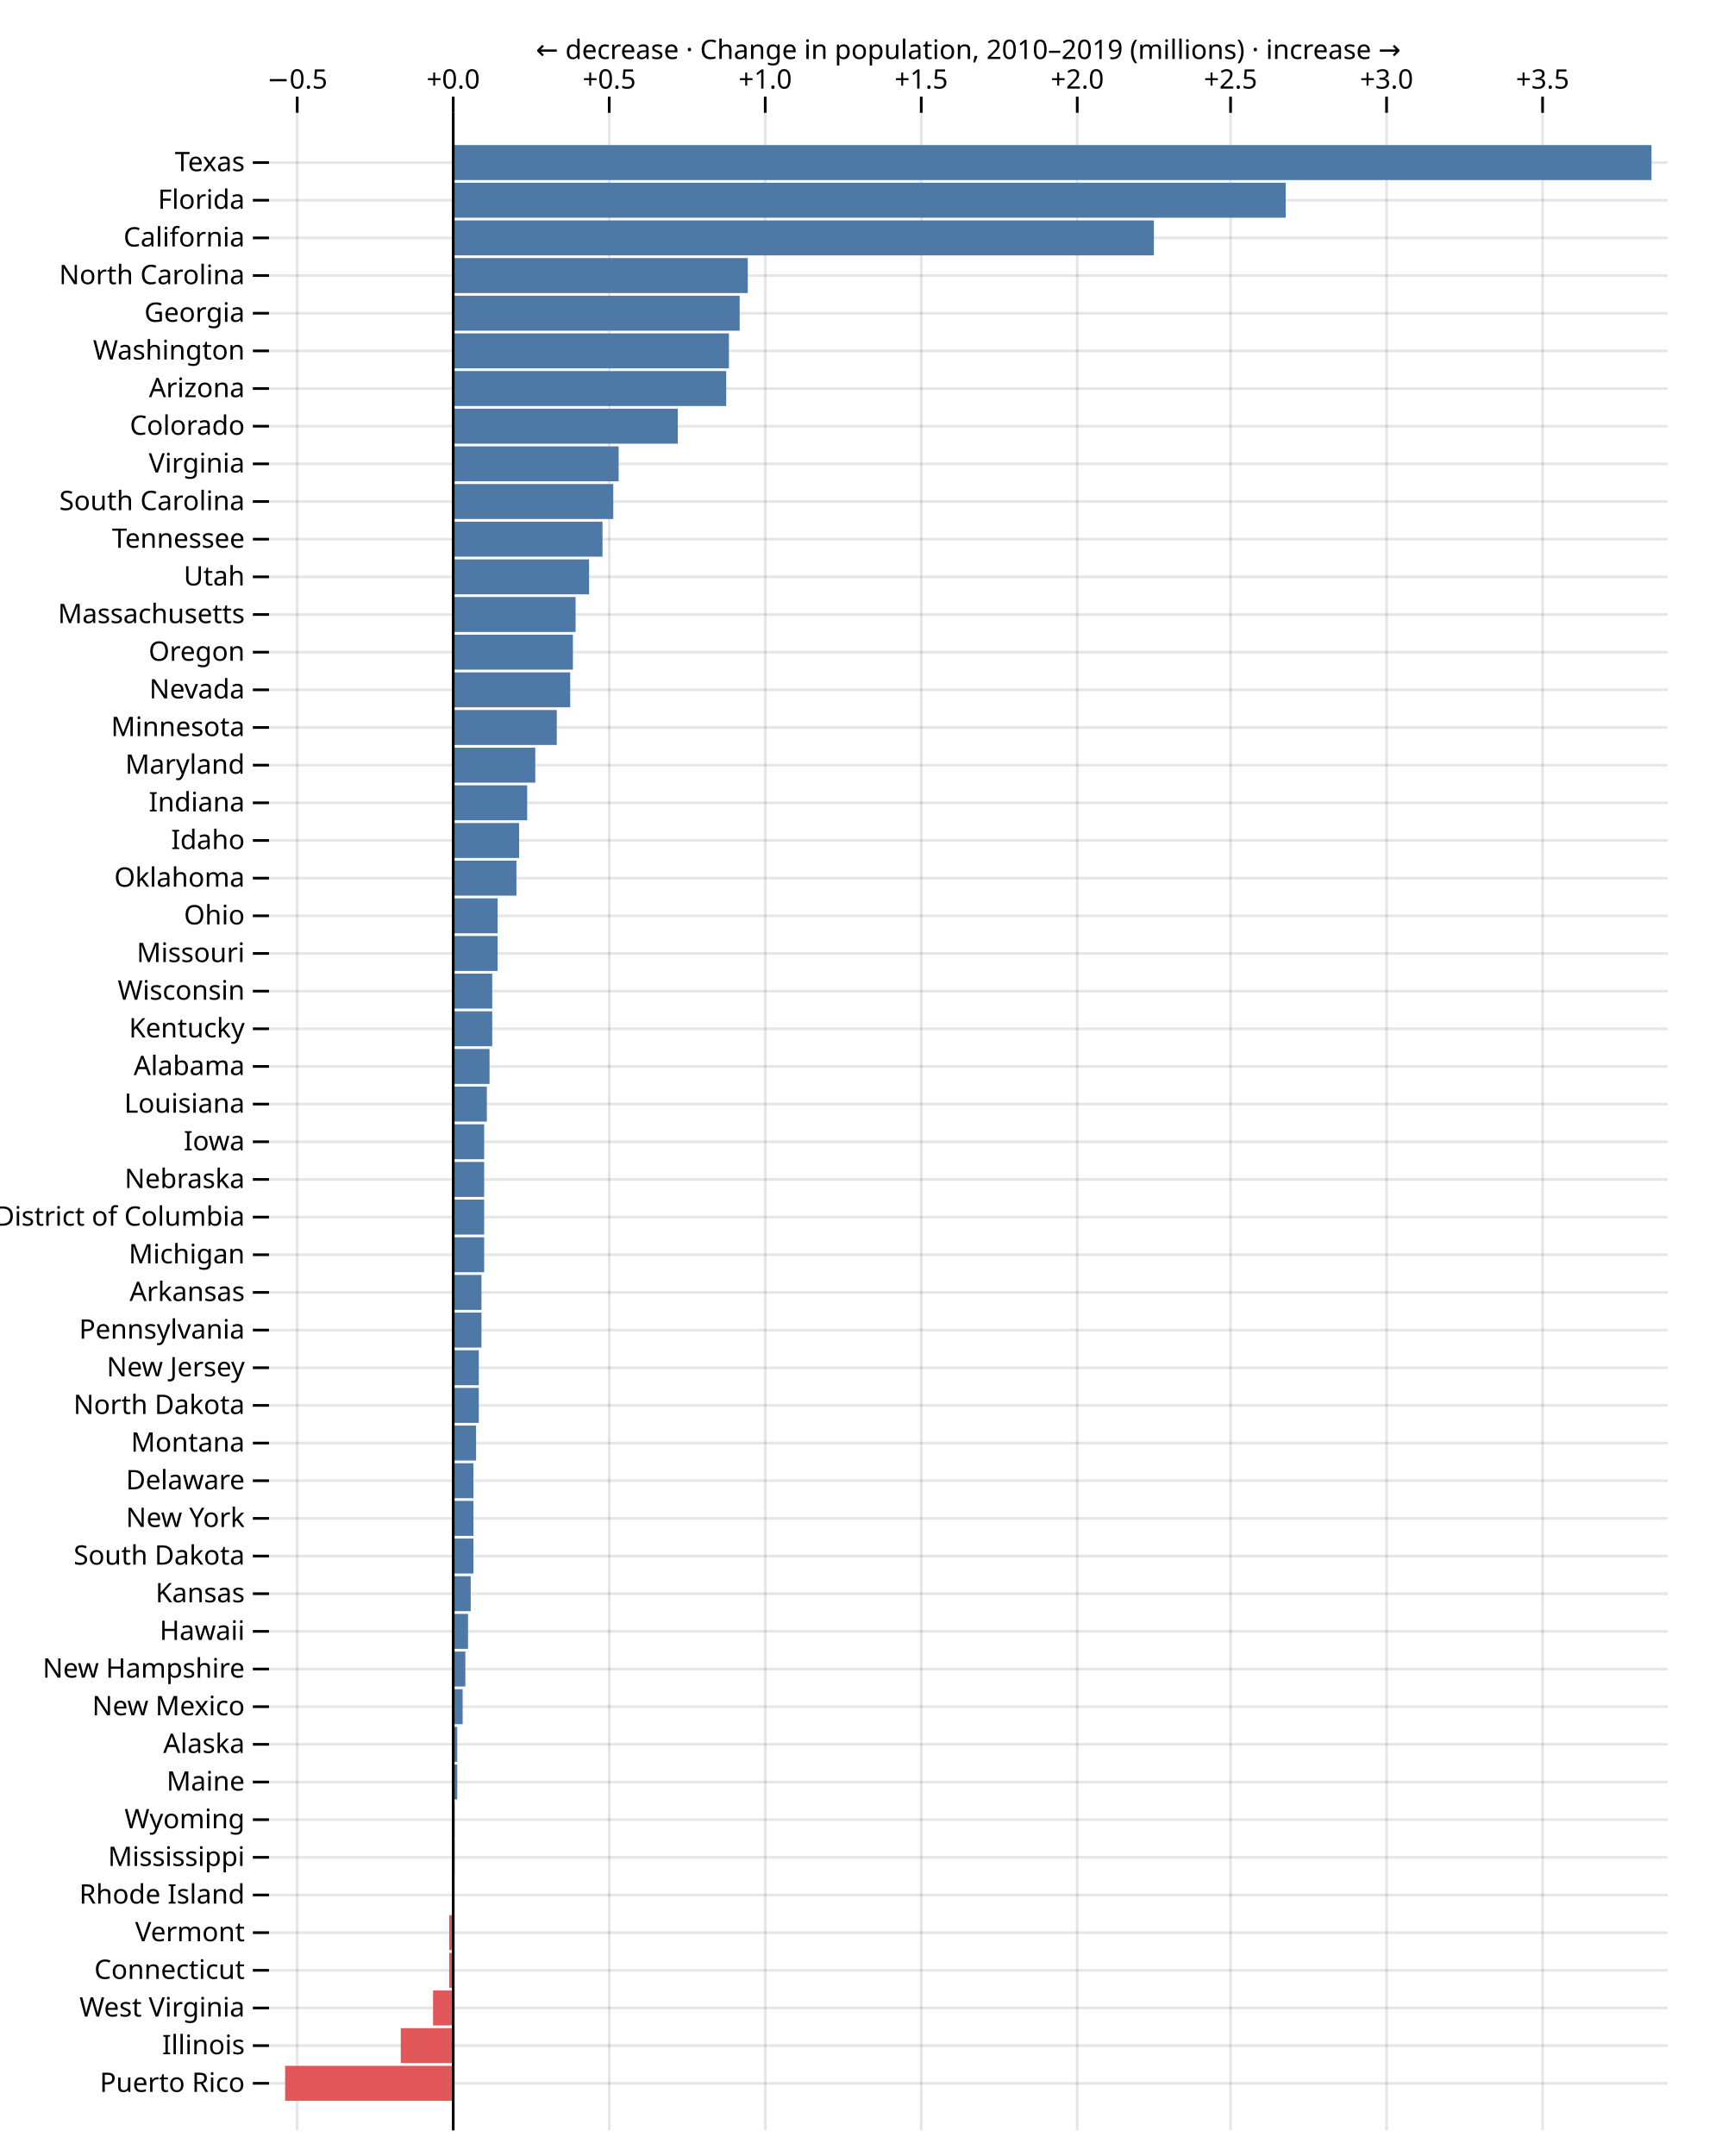
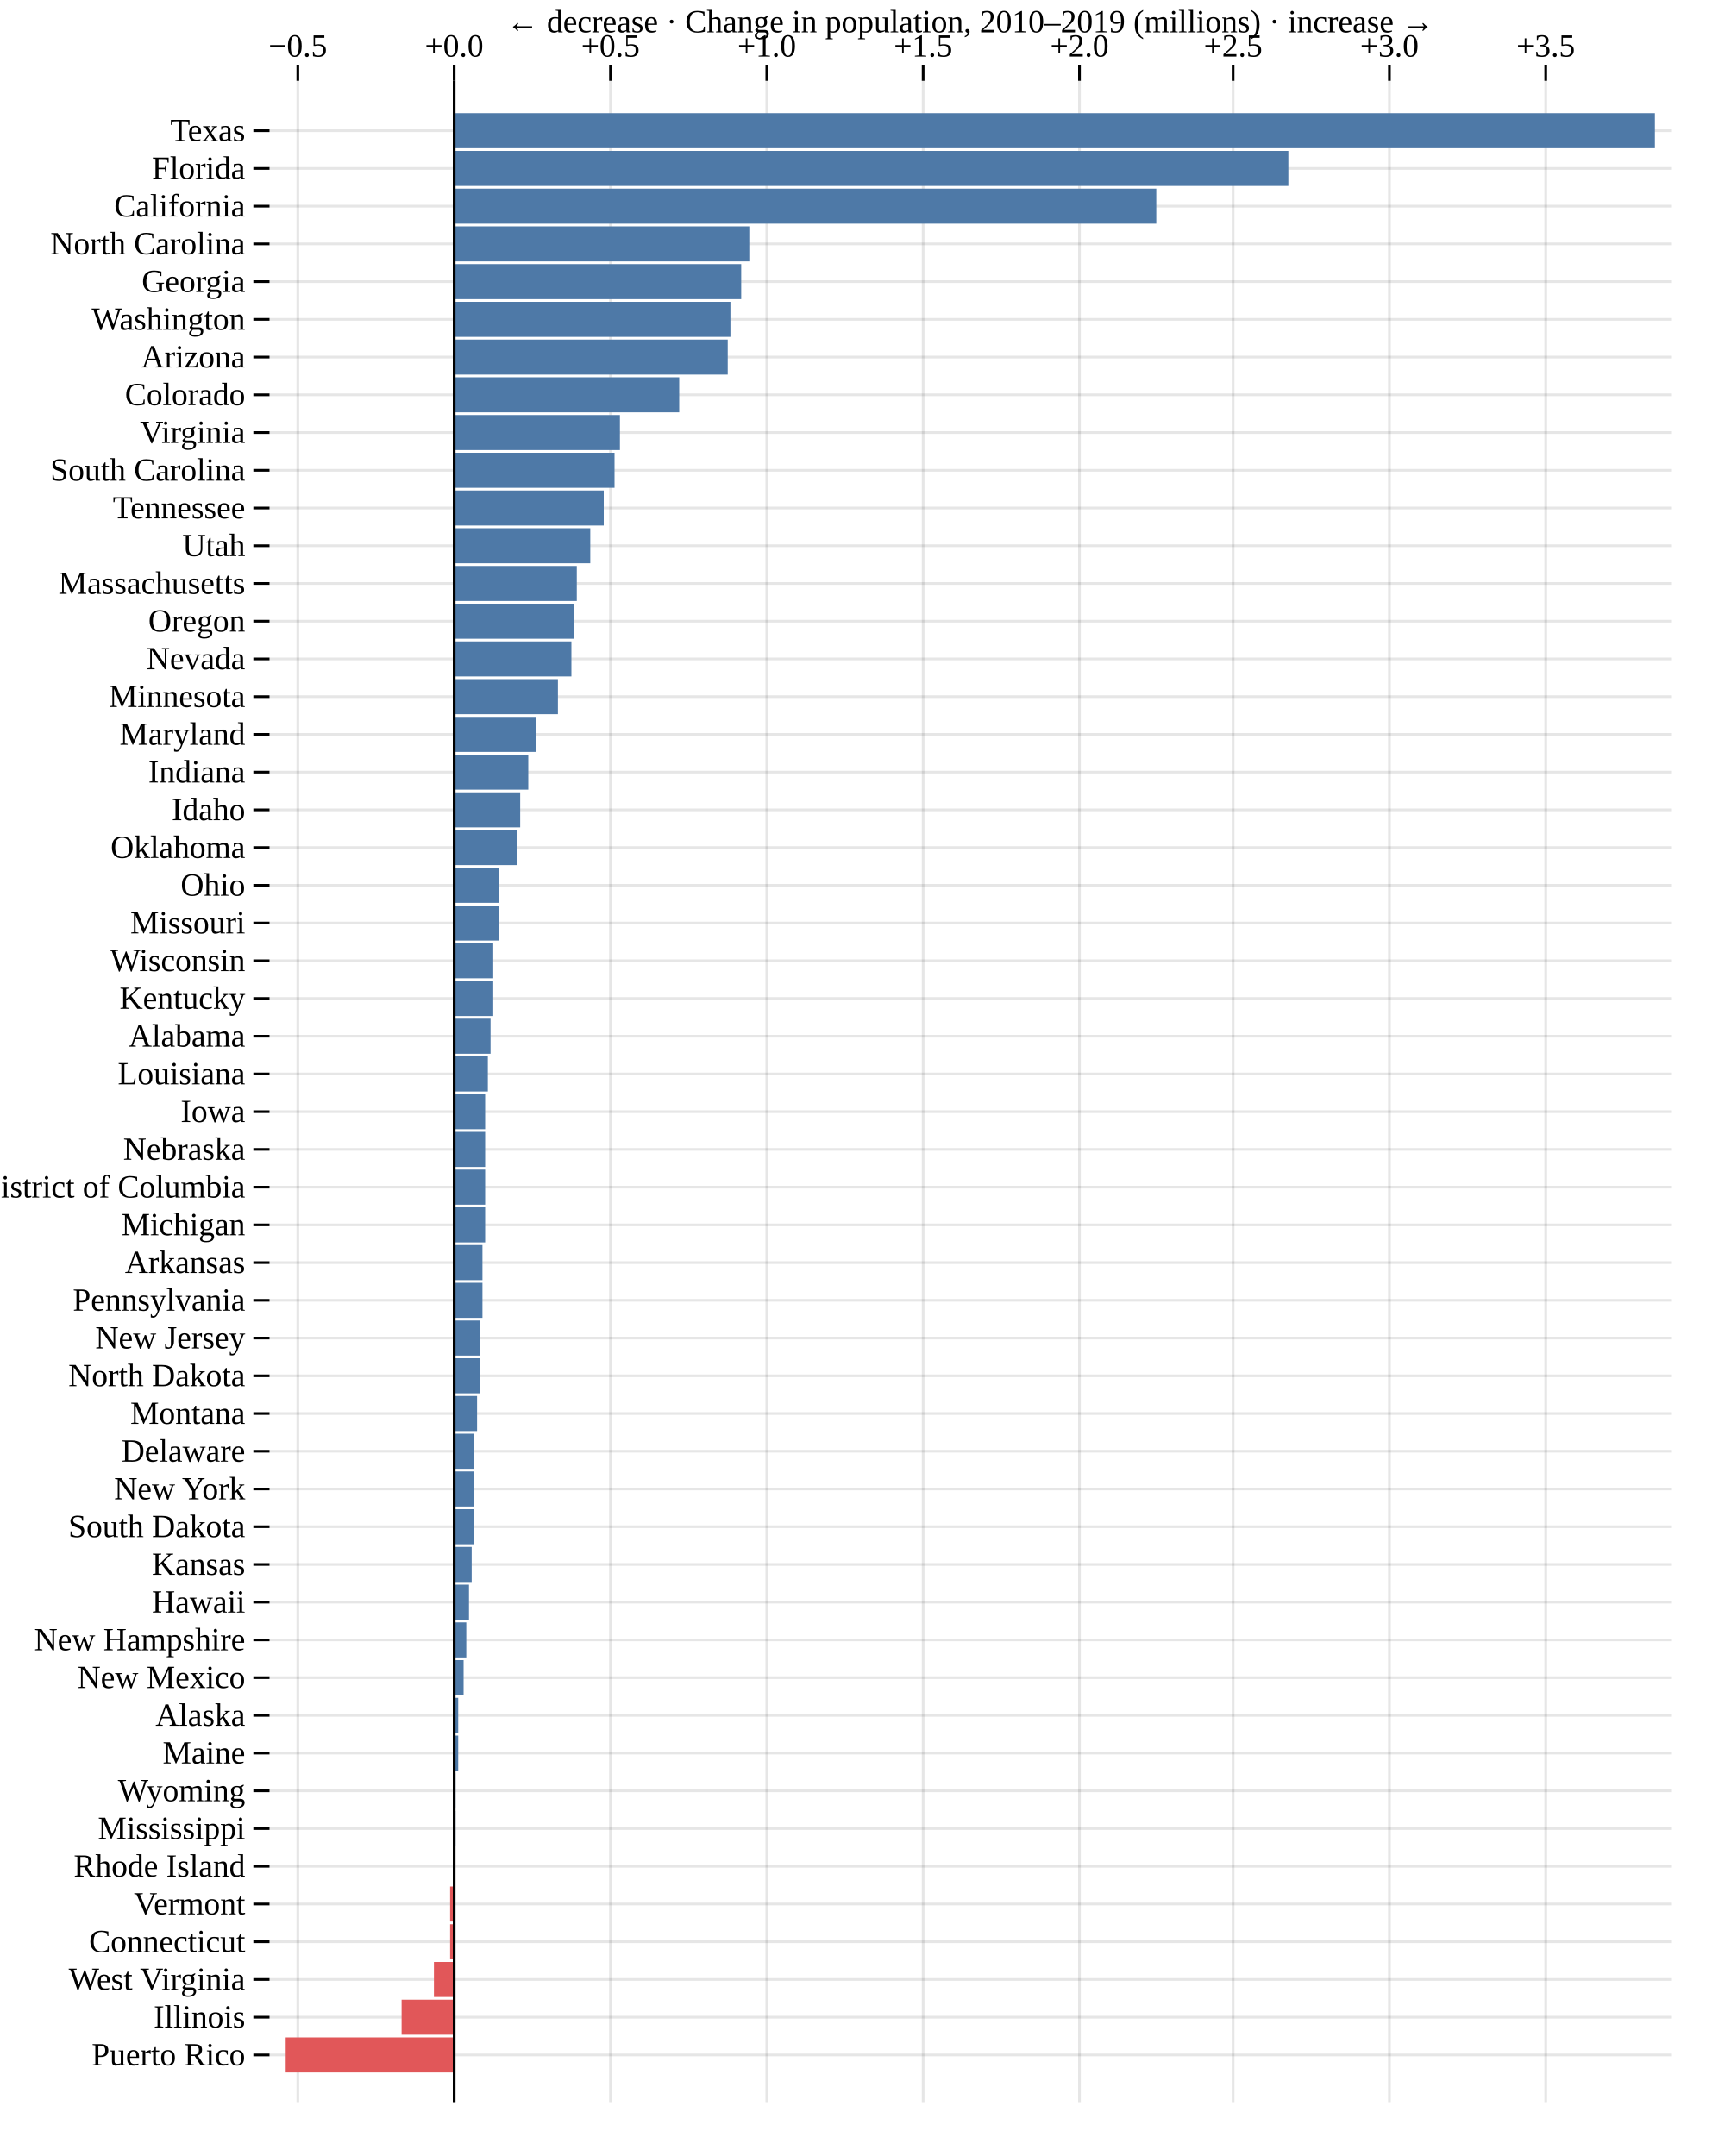
- <svg xmlns="http://www.w3.org/2000/svg" class="plot" fill="currentColor" text-anchor="middle" width="640" height="800" style="display: block; font-size: 10px; font-family: sans-serif; background: white; height: auto; max-width: 100%;">
-   <style>
-     .plot text {
-       white-space: pre;
-     }
-   </style>
+ <svg xmlns="http://www.w3.org/2000/svg" class="plot" fill="currentColor" text-anchor="middle" width="640" height="800" viewBox="0 0 640 800">
  <g transform="translate(100,0)" fill="none" text-anchor="end">
    <g class="tick" opacity="1" transform="translate(0,48.5)">
      <line stroke="currentColor" x2="-6" />
      <line stroke="currentColor" x2="520" stroke-opacity="0.1" />
      <text fill="currentColor" x="-9" dy="0.32em">Texas</text>
    </g>
    <g class="tick" opacity="1" transform="translate(0,62.5)">
      <line stroke="currentColor" x2="-6" />
      <line stroke="currentColor" x2="520" stroke-opacity="0.1" />
      <text fill="currentColor" x="-9" dy="0.32em">Florida</text>
    </g>
    <g class="tick" opacity="1" transform="translate(0,76.5)">
      <line stroke="currentColor" x2="-6" />
      <line stroke="currentColor" x2="520" stroke-opacity="0.1" />
      <text fill="currentColor" x="-9" dy="0.32em">California</text>
    </g>
    <g class="tick" opacity="1" transform="translate(0,90.5)">
      <line stroke="currentColor" x2="-6" />
      <line stroke="currentColor" x2="520" stroke-opacity="0.1" />
      <text fill="currentColor" x="-9" dy="0.32em">North Carolina</text>
    </g>
    <g class="tick" opacity="1" transform="translate(0,104.5)">
      <line stroke="currentColor" x2="-6" />
      <line stroke="currentColor" x2="520" stroke-opacity="0.1" />
      <text fill="currentColor" x="-9" dy="0.32em">Georgia</text>
    </g>
    <g class="tick" opacity="1" transform="translate(0,118.5)">
      <line stroke="currentColor" x2="-6" />
      <line stroke="currentColor" x2="520" stroke-opacity="0.1" />
      <text fill="currentColor" x="-9" dy="0.32em">Washington</text>
    </g>
    <g class="tick" opacity="1" transform="translate(0,132.5)">
      <line stroke="currentColor" x2="-6" />
      <line stroke="currentColor" x2="520" stroke-opacity="0.1" />
      <text fill="currentColor" x="-9" dy="0.32em">Arizona</text>
    </g>
    <g class="tick" opacity="1" transform="translate(0,146.5)">
      <line stroke="currentColor" x2="-6" />
      <line stroke="currentColor" x2="520" stroke-opacity="0.1" />
      <text fill="currentColor" x="-9" dy="0.32em">Colorado</text>
    </g>
    <g class="tick" opacity="1" transform="translate(0,160.5)">
      <line stroke="currentColor" x2="-6" />
      <line stroke="currentColor" x2="520" stroke-opacity="0.1" />
      <text fill="currentColor" x="-9" dy="0.32em">Virginia</text>
    </g>
    <g class="tick" opacity="1" transform="translate(0,174.5)">
      <line stroke="currentColor" x2="-6" />
      <line stroke="currentColor" x2="520" stroke-opacity="0.1" />
      <text fill="currentColor" x="-9" dy="0.32em">South Carolina</text>
    </g>
    <g class="tick" opacity="1" transform="translate(0,188.5)">
      <line stroke="currentColor" x2="-6" />
      <line stroke="currentColor" x2="520" stroke-opacity="0.1" />
      <text fill="currentColor" x="-9" dy="0.32em">Tennessee</text>
    </g>
    <g class="tick" opacity="1" transform="translate(0,202.5)">
      <line stroke="currentColor" x2="-6" />
      <line stroke="currentColor" x2="520" stroke-opacity="0.1" />
      <text fill="currentColor" x="-9" dy="0.32em">Utah</text>
    </g>
    <g class="tick" opacity="1" transform="translate(0,216.5)">
      <line stroke="currentColor" x2="-6" />
      <line stroke="currentColor" x2="520" stroke-opacity="0.1" />
      <text fill="currentColor" x="-9" dy="0.32em">Massachusetts</text>
    </g>
    <g class="tick" opacity="1" transform="translate(0,230.5)">
      <line stroke="currentColor" x2="-6" />
      <line stroke="currentColor" x2="520" stroke-opacity="0.1" />
      <text fill="currentColor" x="-9" dy="0.32em">Oregon</text>
    </g>
    <g class="tick" opacity="1" transform="translate(0,244.5)">
      <line stroke="currentColor" x2="-6" />
      <line stroke="currentColor" x2="520" stroke-opacity="0.1" />
      <text fill="currentColor" x="-9" dy="0.32em">Nevada</text>
    </g>
    <g class="tick" opacity="1" transform="translate(0,258.5)">
      <line stroke="currentColor" x2="-6" />
      <line stroke="currentColor" x2="520" stroke-opacity="0.1" />
      <text fill="currentColor" x="-9" dy="0.32em">Minnesota</text>
    </g>
    <g class="tick" opacity="1" transform="translate(0,272.5)">
      <line stroke="currentColor" x2="-6" />
      <line stroke="currentColor" x2="520" stroke-opacity="0.1" />
      <text fill="currentColor" x="-9" dy="0.32em">Maryland</text>
    </g>
    <g class="tick" opacity="1" transform="translate(0,286.5)">
      <line stroke="currentColor" x2="-6" />
      <line stroke="currentColor" x2="520" stroke-opacity="0.1" />
      <text fill="currentColor" x="-9" dy="0.32em">Indiana</text>
    </g>
    <g class="tick" opacity="1" transform="translate(0,300.5)">
      <line stroke="currentColor" x2="-6" />
      <line stroke="currentColor" x2="520" stroke-opacity="0.1" />
      <text fill="currentColor" x="-9" dy="0.32em">Idaho</text>
    </g>
    <g class="tick" opacity="1" transform="translate(0,314.5)">
      <line stroke="currentColor" x2="-6" />
      <line stroke="currentColor" x2="520" stroke-opacity="0.1" />
      <text fill="currentColor" x="-9" dy="0.32em">Oklahoma</text>
    </g>
    <g class="tick" opacity="1" transform="translate(0,328.5)">
      <line stroke="currentColor" x2="-6" />
      <line stroke="currentColor" x2="520" stroke-opacity="0.1" />
      <text fill="currentColor" x="-9" dy="0.32em">Ohio</text>
    </g>
    <g class="tick" opacity="1" transform="translate(0,342.5)">
      <line stroke="currentColor" x2="-6" />
      <line stroke="currentColor" x2="520" stroke-opacity="0.1" />
      <text fill="currentColor" x="-9" dy="0.32em">Missouri</text>
    </g>
    <g class="tick" opacity="1" transform="translate(0,356.5)">
      <line stroke="currentColor" x2="-6" />
      <line stroke="currentColor" x2="520" stroke-opacity="0.1" />
      <text fill="currentColor" x="-9" dy="0.32em">Wisconsin</text>
    </g>
    <g class="tick" opacity="1" transform="translate(0,370.5)">
      <line stroke="currentColor" x2="-6" />
      <line stroke="currentColor" x2="520" stroke-opacity="0.1" />
      <text fill="currentColor" x="-9" dy="0.32em">Kentucky</text>
    </g>
    <g class="tick" opacity="1" transform="translate(0,384.5)">
      <line stroke="currentColor" x2="-6" />
      <line stroke="currentColor" x2="520" stroke-opacity="0.1" />
      <text fill="currentColor" x="-9" dy="0.32em">Alabama</text>
    </g>
    <g class="tick" opacity="1" transform="translate(0,398.5)">
      <line stroke="currentColor" x2="-6" />
      <line stroke="currentColor" x2="520" stroke-opacity="0.1" />
      <text fill="currentColor" x="-9" dy="0.32em">Louisiana</text>
    </g>
    <g class="tick" opacity="1" transform="translate(0,412.5)">
      <line stroke="currentColor" x2="-6" />
      <line stroke="currentColor" x2="520" stroke-opacity="0.1" />
      <text fill="currentColor" x="-9" dy="0.32em">Iowa</text>
    </g>
    <g class="tick" opacity="1" transform="translate(0,426.5)">
      <line stroke="currentColor" x2="-6" />
      <line stroke="currentColor" x2="520" stroke-opacity="0.1" />
      <text fill="currentColor" x="-9" dy="0.32em">Nebraska</text>
    </g>
    <g class="tick" opacity="1" transform="translate(0,440.5)">
      <line stroke="currentColor" x2="-6" />
      <line stroke="currentColor" x2="520" stroke-opacity="0.1" />
      <text fill="currentColor" x="-9" dy="0.32em">District of Columbia</text>
    </g>
    <g class="tick" opacity="1" transform="translate(0,454.5)">
      <line stroke="currentColor" x2="-6" />
      <line stroke="currentColor" x2="520" stroke-opacity="0.1" />
      <text fill="currentColor" x="-9" dy="0.32em">Michigan</text>
    </g>
    <g class="tick" opacity="1" transform="translate(0,468.5)">
      <line stroke="currentColor" x2="-6" />
      <line stroke="currentColor" x2="520" stroke-opacity="0.1" />
      <text fill="currentColor" x="-9" dy="0.32em">Arkansas</text>
    </g>
    <g class="tick" opacity="1" transform="translate(0,482.5)">
      <line stroke="currentColor" x2="-6" />
      <line stroke="currentColor" x2="520" stroke-opacity="0.1" />
      <text fill="currentColor" x="-9" dy="0.32em">Pennsylvania</text>
    </g>
    <g class="tick" opacity="1" transform="translate(0,496.5)">
      <line stroke="currentColor" x2="-6" />
      <line stroke="currentColor" x2="520" stroke-opacity="0.1" />
      <text fill="currentColor" x="-9" dy="0.32em">New Jersey</text>
    </g>
    <g class="tick" opacity="1" transform="translate(0,510.5)">
      <line stroke="currentColor" x2="-6" />
      <line stroke="currentColor" x2="520" stroke-opacity="0.1" />
      <text fill="currentColor" x="-9" dy="0.32em">North Dakota</text>
    </g>
    <g class="tick" opacity="1" transform="translate(0,524.5)">
      <line stroke="currentColor" x2="-6" />
      <line stroke="currentColor" x2="520" stroke-opacity="0.1" />
      <text fill="currentColor" x="-9" dy="0.32em">Montana</text>
    </g>
    <g class="tick" opacity="1" transform="translate(0,538.5)">
      <line stroke="currentColor" x2="-6" />
      <line stroke="currentColor" x2="520" stroke-opacity="0.1" />
      <text fill="currentColor" x="-9" dy="0.32em">Delaware</text>
    </g>
    <g class="tick" opacity="1" transform="translate(0,552.5)">
      <line stroke="currentColor" x2="-6" />
      <line stroke="currentColor" x2="520" stroke-opacity="0.1" />
      <text fill="currentColor" x="-9" dy="0.32em">New York</text>
    </g>
    <g class="tick" opacity="1" transform="translate(0,566.5)">
      <line stroke="currentColor" x2="-6" />
      <line stroke="currentColor" x2="520" stroke-opacity="0.1" />
      <text fill="currentColor" x="-9" dy="0.32em">South Dakota</text>
    </g>
    <g class="tick" opacity="1" transform="translate(0,580.5)">
      <line stroke="currentColor" x2="-6" />
      <line stroke="currentColor" x2="520" stroke-opacity="0.1" />
      <text fill="currentColor" x="-9" dy="0.32em">Kansas</text>
    </g>
    <g class="tick" opacity="1" transform="translate(0,594.5)">
      <line stroke="currentColor" x2="-6" />
      <line stroke="currentColor" x2="520" stroke-opacity="0.1" />
      <text fill="currentColor" x="-9" dy="0.32em">Hawaii</text>
    </g>
    <g class="tick" opacity="1" transform="translate(0,608.5)">
      <line stroke="currentColor" x2="-6" />
      <line stroke="currentColor" x2="520" stroke-opacity="0.1" />
      <text fill="currentColor" x="-9" dy="0.32em">New Hampshire</text>
    </g>
    <g class="tick" opacity="1" transform="translate(0,622.5)">
      <line stroke="currentColor" x2="-6" />
      <line stroke="currentColor" x2="520" stroke-opacity="0.1" />
      <text fill="currentColor" x="-9" dy="0.32em">New Mexico</text>
    </g>
    <g class="tick" opacity="1" transform="translate(0,636.5)">
      <line stroke="currentColor" x2="-6" />
      <line stroke="currentColor" x2="520" stroke-opacity="0.1" />
      <text fill="currentColor" x="-9" dy="0.32em">Alaska</text>
    </g>
    <g class="tick" opacity="1" transform="translate(0,650.5)">
      <line stroke="currentColor" x2="-6" />
      <line stroke="currentColor" x2="520" stroke-opacity="0.1" />
      <text fill="currentColor" x="-9" dy="0.32em">Maine</text>
    </g>
    <g class="tick" opacity="1" transform="translate(0,664.5)">
      <line stroke="currentColor" x2="-6" />
      <line stroke="currentColor" x2="520" stroke-opacity="0.1" />
      <text fill="currentColor" x="-9" dy="0.32em">Wyoming</text>
    </g>
    <g class="tick" opacity="1" transform="translate(0,678.5)">
      <line stroke="currentColor" x2="-6" />
      <line stroke="currentColor" x2="520" stroke-opacity="0.1" />
      <text fill="currentColor" x="-9" dy="0.32em">Mississippi</text>
    </g>
    <g class="tick" opacity="1" transform="translate(0,692.5)">
      <line stroke="currentColor" x2="-6" />
      <line stroke="currentColor" x2="520" stroke-opacity="0.1" />
      <text fill="currentColor" x="-9" dy="0.32em">Rhode Island</text>
    </g>
    <g class="tick" opacity="1" transform="translate(0,706.5)">
      <line stroke="currentColor" x2="-6" />
      <line stroke="currentColor" x2="520" stroke-opacity="0.1" />
      <text fill="currentColor" x="-9" dy="0.32em">Vermont</text>
    </g>
    <g class="tick" opacity="1" transform="translate(0,720.5)">
      <line stroke="currentColor" x2="-6" />
      <line stroke="currentColor" x2="520" stroke-opacity="0.1" />
      <text fill="currentColor" x="-9" dy="0.32em">Connecticut</text>
    </g>
    <g class="tick" opacity="1" transform="translate(0,734.5)">
      <line stroke="currentColor" x2="-6" />
      <line stroke="currentColor" x2="520" stroke-opacity="0.1" />
      <text fill="currentColor" x="-9" dy="0.32em">West Virginia</text>
    </g>
    <g class="tick" opacity="1" transform="translate(0,748.5)">
      <line stroke="currentColor" x2="-6" />
      <line stroke="currentColor" x2="520" stroke-opacity="0.1" />
      <text fill="currentColor" x="-9" dy="0.32em">Illinois</text>
    </g>
    <g class="tick" opacity="1" transform="translate(0,762.5)">
      <line stroke="currentColor" x2="-6" />
      <line stroke="currentColor" x2="520" stroke-opacity="0.1" />
      <text fill="currentColor" x="-9" dy="0.32em">Puerto Rico</text>
    </g>
  </g>
  <g transform="translate(0,30)" fill="none" text-anchor="middle">
    <g class="tick" opacity="1" transform="translate(110.5,0)">
      <line stroke="currentColor" y2="-6" />
      <line stroke="currentColor" y2="750" stroke-opacity="0.1" />
      <text fill="currentColor" y="-9" dy="0em">−0.5</text>
    </g>
    <g class="tick" opacity="1" transform="translate(168.5,0)">
      <line stroke="currentColor" y2="-6" />
      <line stroke="currentColor" y2="750" stroke-opacity="0.1" />
      <text fill="currentColor" y="-9" dy="0em">+0.0</text>
    </g>
    <g class="tick" opacity="1" transform="translate(226.5,0)">
      <line stroke="currentColor" y2="-6" />
      <line stroke="currentColor" y2="750" stroke-opacity="0.1" />
      <text fill="currentColor" y="-9" dy="0em">+0.5</text>
    </g>
    <g class="tick" opacity="1" transform="translate(284.5,0)">
      <line stroke="currentColor" y2="-6" />
      <line stroke="currentColor" y2="750" stroke-opacity="0.1" />
      <text fill="currentColor" y="-9" dy="0em">+1.0</text>
    </g>
    <g class="tick" opacity="1" transform="translate(342.5,0)">
      <line stroke="currentColor" y2="-6" />
      <line stroke="currentColor" y2="750" stroke-opacity="0.1" />
      <text fill="currentColor" y="-9" dy="0em">+1.5</text>
    </g>
    <g class="tick" opacity="1" transform="translate(400.5,0)">
      <line stroke="currentColor" y2="-6" />
      <line stroke="currentColor" y2="750" stroke-opacity="0.1" />
      <text fill="currentColor" y="-9" dy="0em">+2.0</text>
    </g>
    <g class="tick" opacity="1" transform="translate(457.5,0)">
      <line stroke="currentColor" y2="-6" />
      <line stroke="currentColor" y2="750" stroke-opacity="0.1" />
      <text fill="currentColor" y="-9" dy="0em">+2.5</text>
    </g>
    <g class="tick" opacity="1" transform="translate(515.5,0)">
      <line stroke="currentColor" y2="-6" />
      <line stroke="currentColor" y2="750" stroke-opacity="0.1" />
      <text fill="currentColor" y="-9" dy="0em">+3.0</text>
    </g>
    <g class="tick" opacity="1" transform="translate(573.5,0)">
      <line stroke="currentColor" y2="-6" />
      <line stroke="currentColor" y2="750" stroke-opacity="0.1" />
      <text fill="currentColor" y="-9" dy="0em">+3.5</text>
    </g>
    <text fill="currentColor" transform="translate(360,-30)" dy="1em" text-anchor="middle">← decrease · Change in population, 2010–2019 (millions) · increase →</text>
  </g>
  <g transform="translate(0,0)">
    <rect x="168" width="261" y="70" height="13" fill="rgb(78, 121, 167)" />
    <rect x="168" width="446" y="42" height="13" fill="rgb(78, 121, 167)" />
    <rect x="168" width="310" y="56" height="13" fill="rgb(78, 121, 167)" />
    <rect x="168" width="8" y="546" height="13" fill="rgb(78, 121, 167)" />
    <rect x="168" width="11" y="476" height="13" fill="rgb(78, 121, 167)" />
    <rect x="149" width="19" y="742" height="13" fill="rgb(225, 87, 89)" />
    <rect x="168" width="17" y="322" height="13" fill="rgb(78, 121, 167)" />
    <rect x="168" width="107" y="98" height="13" fill="rgb(78, 121, 167)" />
    <rect x="168" width="110" y="84" height="13" fill="rgb(78, 121, 167)" />
    <rect x="168" width="12" y="448" height="13" fill="rgb(78, 121, 167)" />
    <rect x="168" width="10" y="490" height="13" fill="rgb(78, 121, 167)" />
    <rect x="168" width="62" y="154" height="13" fill="rgb(78, 121, 167)" />
    <rect x="168" width="103" y="112" height="13" fill="rgb(78, 121, 167)" />
    <rect x="168" width="102" y="126" height="13" fill="rgb(78, 121, 167)" />
    <rect x="168" width="46" y="210" height="13" fill="rgb(78, 121, 167)" />
    <rect x="168" width="56" y="182" height="13" fill="rgb(78, 121, 167)" />
    <rect x="168" width="28" y="280" height="13" fill="rgb(78, 121, 167)" />
    <rect x="168" width="17" y="336" height="13" fill="rgb(78, 121, 167)" />
    <rect x="168" width="31" y="266" height="13" fill="rgb(78, 121, 167)" />
    <rect x="168" width="15" y="350" height="13" fill="rgb(78, 121, 167)" />
    <rect x="168" width="84" y="140" height="13" fill="rgb(78, 121, 167)" />
    <rect x="168" width="39" y="252" height="13" fill="rgb(78, 121, 167)" />
    <rect x="168" width="60" y="168" height="13" fill="rgb(78, 121, 167)" />
    <rect x="168" width="14" y="378" height="13" fill="rgb(78, 121, 167)" />
    <rect x="168" width="13" y="392" height="13" fill="rgb(78, 121, 167)" />
    <rect x="168" width="15" y="364" height="13" fill="rgb(78, 121, 167)" />
    <rect x="168" width="45" y="224" height="13" fill="rgb(78, 121, 167)" />
    <rect x="168" width="24" y="308" height="13" fill="rgb(78, 121, 167)" />
    <rect x="167" width="1" y="714" height="13" fill="rgb(225, 87, 89)" />
    <rect x="168" width="51" y="196" height="13" fill="rgb(78, 121, 167)" />
    <rect x="106" width="62" y="756" height="13" fill="rgb(225, 87, 89)" />
    <rect x="168" width="12" y="406" height="13" fill="rgb(78, 121, 167)" />
    <rect x="168" width="44" y="238" height="13" fill="rgb(78, 121, 167)" />
    <rect x="168" width="11" y="462" height="13" fill="rgb(78, 121, 167)" />
    <rect x="168" width="1" y="672" height="13" fill="rgb(78, 121, 167)" />
    <rect x="168" width="7" y="574" height="13" fill="rgb(78, 121, 167)" />
    <rect x="168" width="4" y="616" height="13" fill="rgb(78, 121, 167)" />
    <rect x="168" width="12" y="420" height="13" fill="rgb(78, 121, 167)" />
    <rect x="161" width="7" y="728" height="13" fill="rgb(225, 87, 89)" />
    <rect x="168" width="25" y="294" height="13" fill="rgb(78, 121, 167)" />
    <rect x="168" width="6" y="588" height="13" fill="rgb(78, 121, 167)" />
    <rect x="168" width="5" y="602" height="13" fill="rgb(78, 121, 167)" />
    <rect x="168" width="2" y="644" height="13" fill="rgb(78, 121, 167)" />
    <rect x="168" width="9" y="518" height="13" fill="rgb(78, 121, 167)" />
    <rect x="168" width="0" y="686" height="13" fill="rgb(78, 121, 167)" />
    <rect x="168" width="8" y="532" height="13" fill="rgb(78, 121, 167)" />
    <rect x="168" width="8" y="560" height="13" fill="rgb(78, 121, 167)" />
    <rect x="168" width="10" y="504" height="13" fill="rgb(78, 121, 167)" />
    <rect x="168" width="2" y="630" height="13" fill="rgb(78, 121, 167)" />
    <rect x="168" width="12" y="434" height="13" fill="rgb(78, 121, 167)" />
    <rect x="167" width="1" y="700" height="13" fill="rgb(225, 87, 89)" />
    <rect x="168" width="1" y="658" height="13" fill="rgb(78, 121, 167)" />
  </g>
  <g stroke="currentColor" transform="translate(0.5,0)">
    <line x1="168" x2="168" y1="30" y2="780" />
  </g>
</svg>
